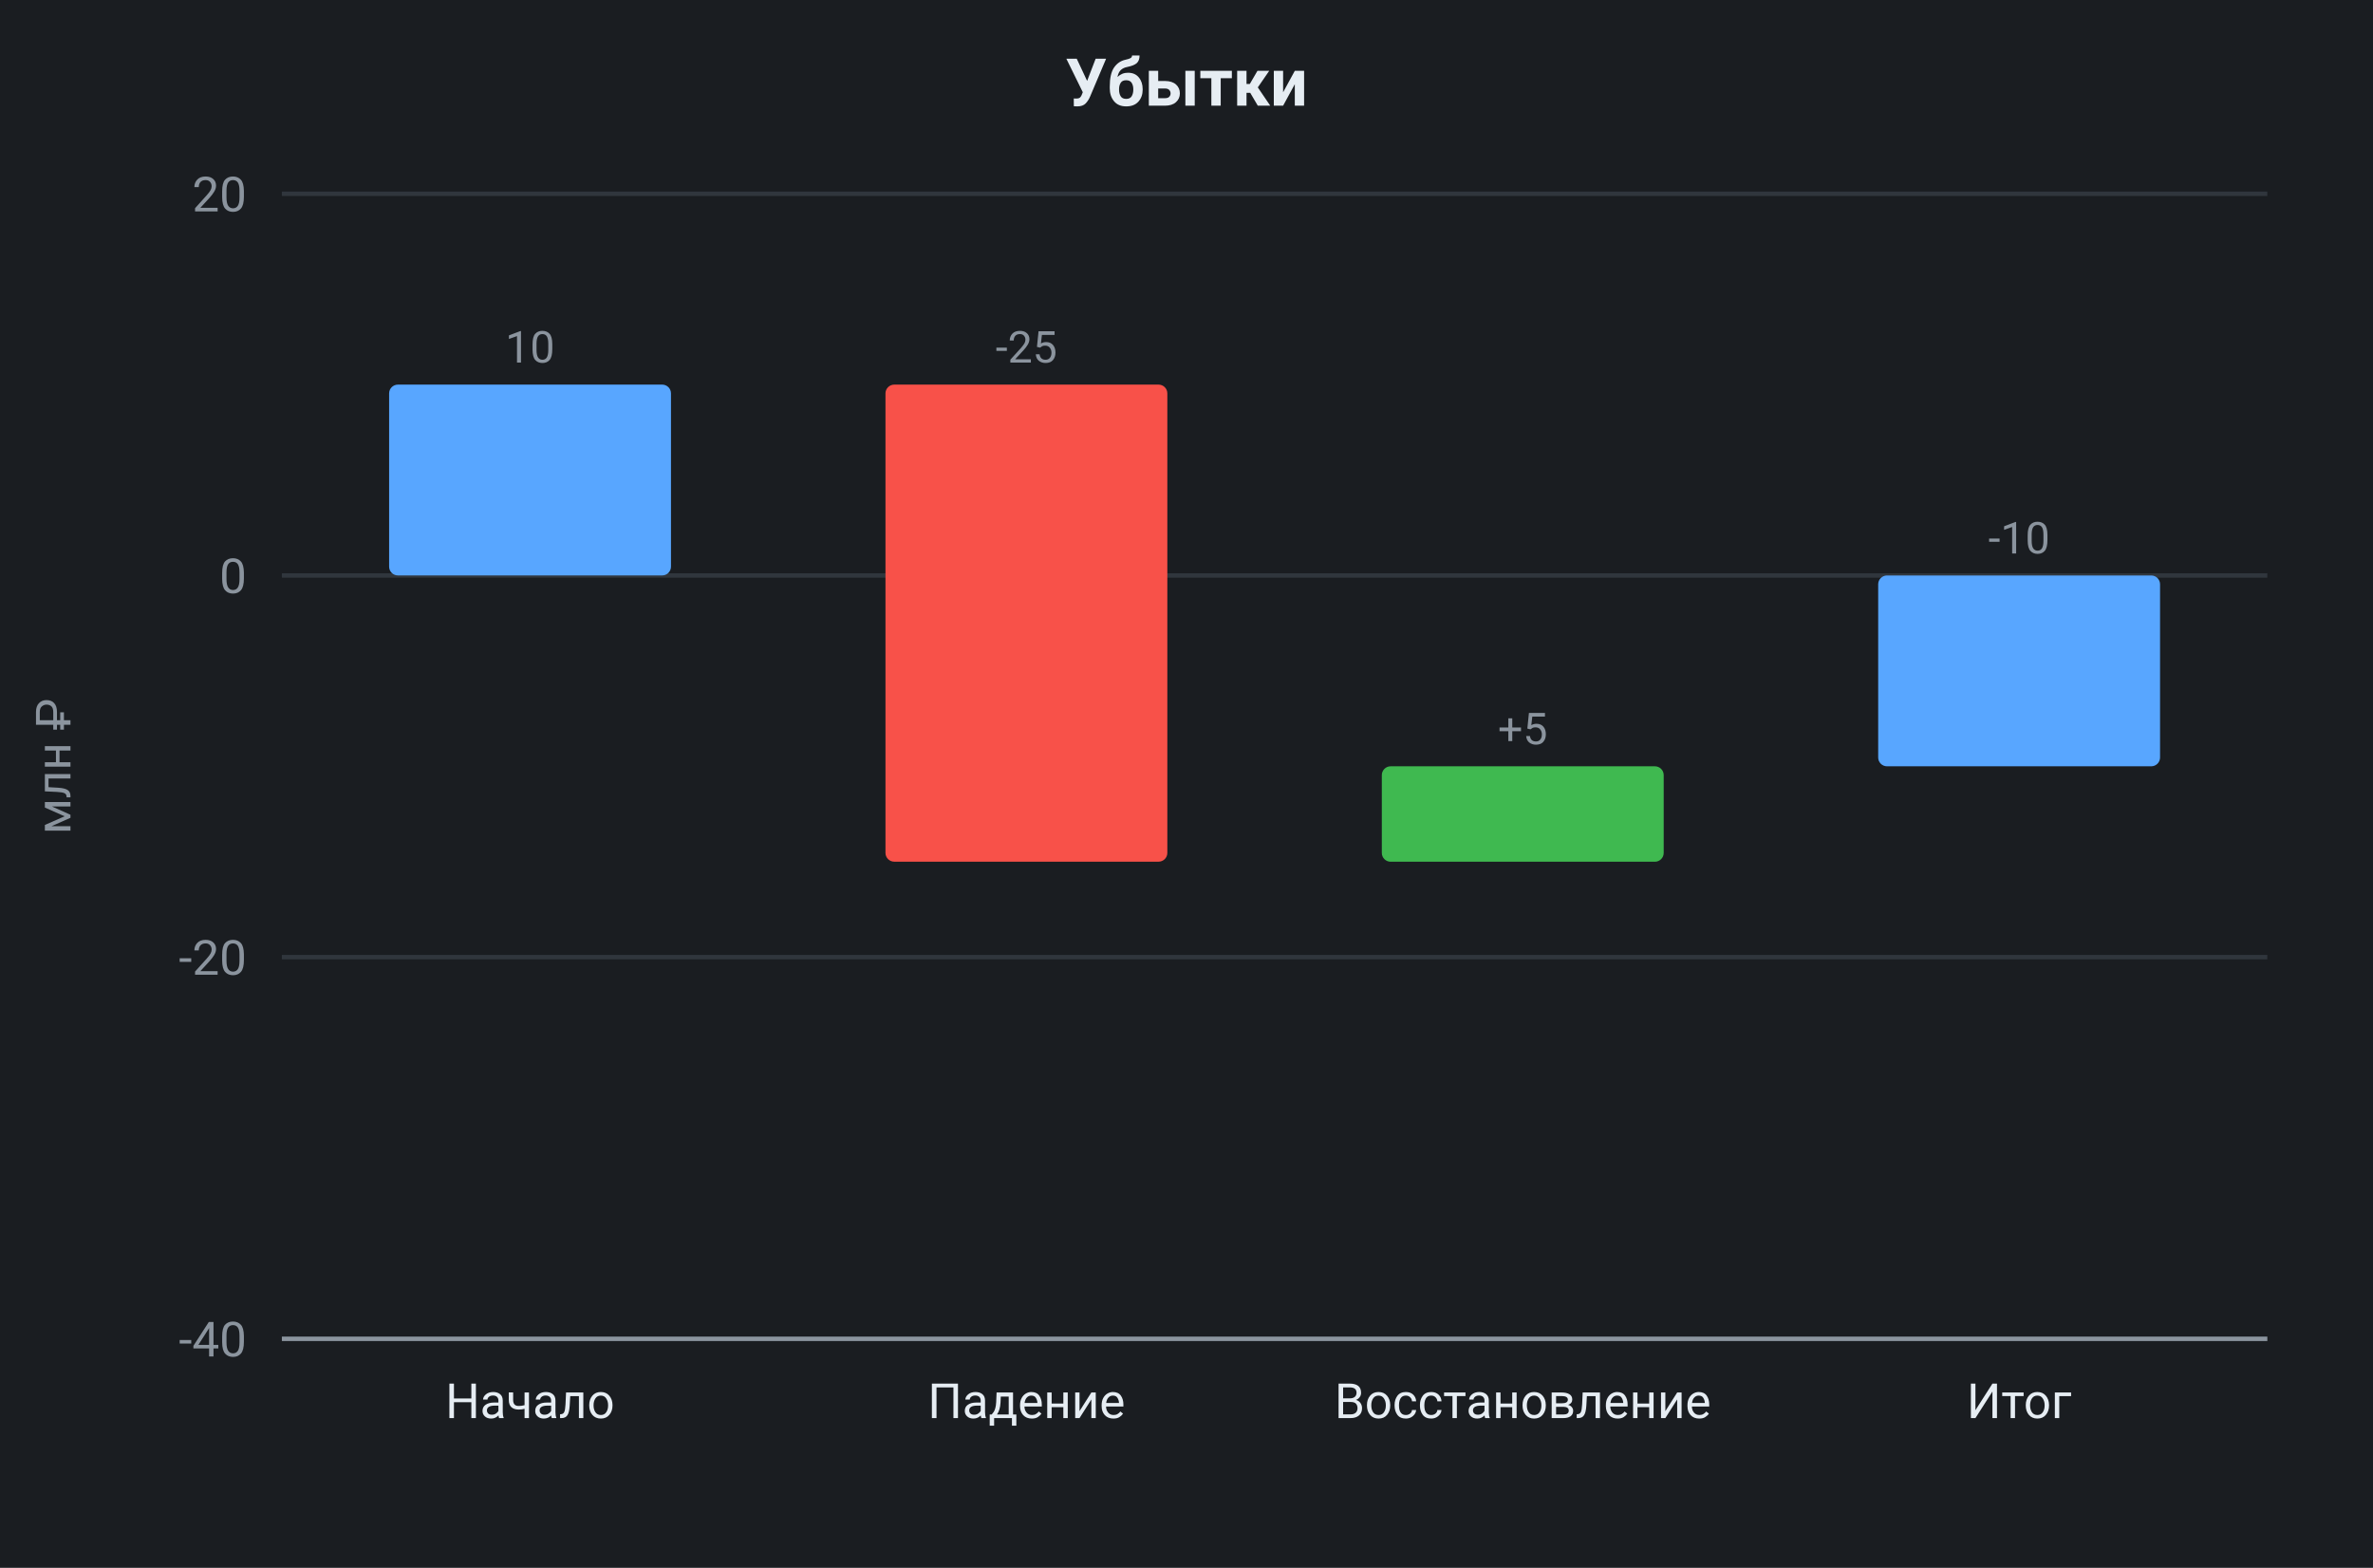
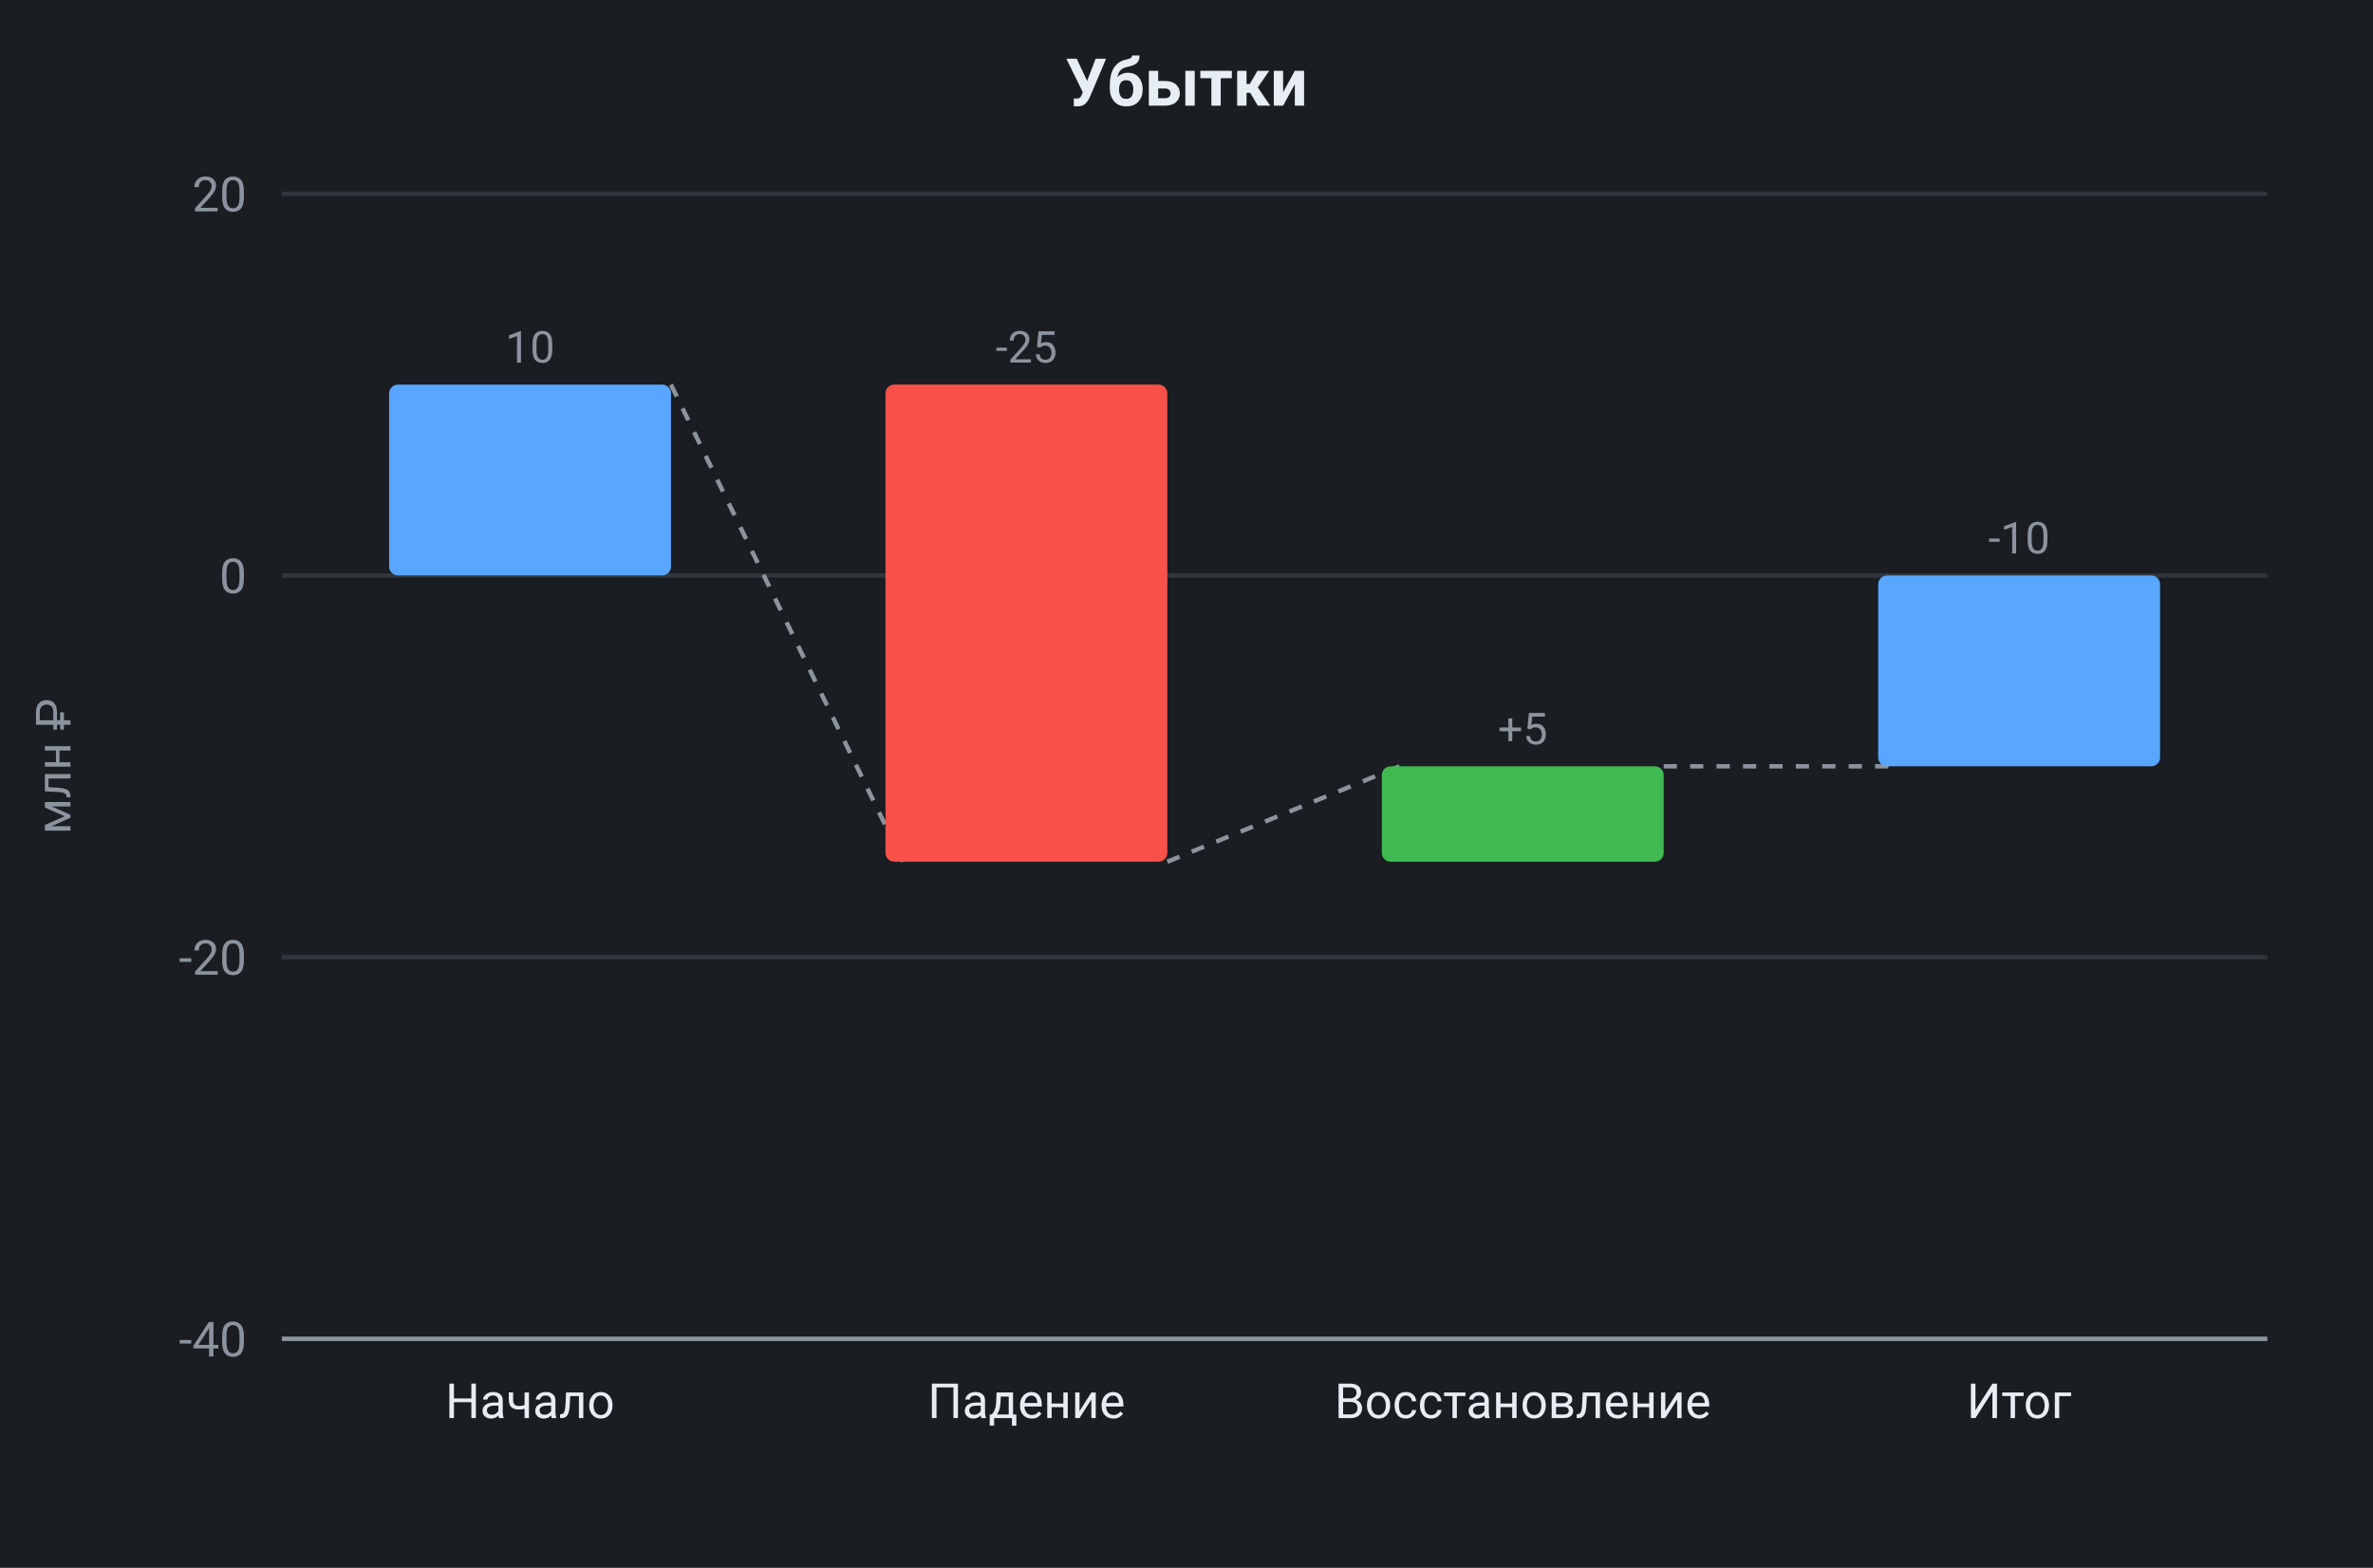
<svg xmlns="http://www.w3.org/2000/svg" viewBox="0 0 538.8 356" width="538.8" height="356" role="img" font-family="system-ui, -apple-system, &quot;Segoe UI&quot;, Roboto, sans-serif">
  <rect x="0" y="0" width="538.8" height="356" fill="#1a1d21" />
  <text x="269.4" y="24" fill="#e6edf3" font-size="15" text-anchor="middle" font-weight="600">Убытки</text>
  <line x1="64" y1="304" x2="514.8" y2="304" stroke="#30363d" stroke-width="1" />
  <text x="56" y="308" fill="#8b949e" font-size="11" text-anchor="end">-40</text>
  <line x1="64" y1="217.33" x2="514.8" y2="217.33" stroke="#30363d" stroke-width="1" />
  <text x="56" y="221.33" fill="#8b949e" font-size="11" text-anchor="end">-20</text>
  <line x1="64" y1="130.67" x2="514.8" y2="130.67" stroke="#30363d" stroke-width="1" />
  <text x="56" y="134.67" fill="#8b949e" font-size="11" text-anchor="end">0</text>
  <line x1="64" y1="44" x2="514.8" y2="44" stroke="#30363d" stroke-width="1" />
  <text x="56" y="48" fill="#8b949e" font-size="11" text-anchor="end">20</text>
  <text x="16" y="174" fill="#8b949e" font-size="11" text-anchor="middle" transform="rotate(-90 16 174)">млн ₽</text>
  <line x1="64" y1="304" x2="514.8" y2="304" stroke="#8b949e" stroke-width="1" />
+   <line x1="152.35" y1="87.33" x2="205.05" y2="195.67" stroke="#8b949e" stroke-width="1" stroke-dasharray="3 3" data-connector="1" />
+   <line x1="265.05" y1="195.67" x2="317.75" y2="174" stroke="#8b949e" stroke-width="1" stroke-dasharray="3 3" data-connector="1" />
+   <line x1="377.75" y1="174" x2="430.45" y2="174" stroke="#8b949e" stroke-width="1" stroke-dasharray="3 3" data-connector="1" />
  <rect x="88.35" y="87.33" width="64" height="43.33" fill="#58a6ff" rx="2" />
  <text x="120.35" y="82.33" fill="#8b949e" font-size="10" text-anchor="middle">10</text>
  <text x="120.35" y="322" fill="#e6edf3" font-size="11" text-anchor="middle">Начало</text>
  <rect x="201.05" y="87.33" width="64" height="108.33" fill="#f85149" rx="2" />
  <text x="233.05" y="82.33" fill="#8b949e" font-size="10" text-anchor="middle">-25</text>
  <text x="233.05" y="322" fill="#e6edf3" font-size="11" text-anchor="middle">Падение</text>
  <rect x="313.75" y="174" width="64" height="21.67" fill="#3fb950" rx="2" />
  <text x="345.75" y="169" fill="#8b949e" font-size="10" text-anchor="middle">+5</text>
  <text x="345.75" y="322" fill="#e6edf3" font-size="11" text-anchor="middle">Восстановление</text>
  <rect x="426.45" y="130.67" width="64" height="43.33" fill="#58a6ff" rx="2" />
  <text x="458.45" y="125.67" fill="#8b949e" font-size="10" text-anchor="middle">-10</text>
  <text x="458.45" y="322" fill="#e6edf3" font-size="11" text-anchor="middle">Итог</text>
</svg>
